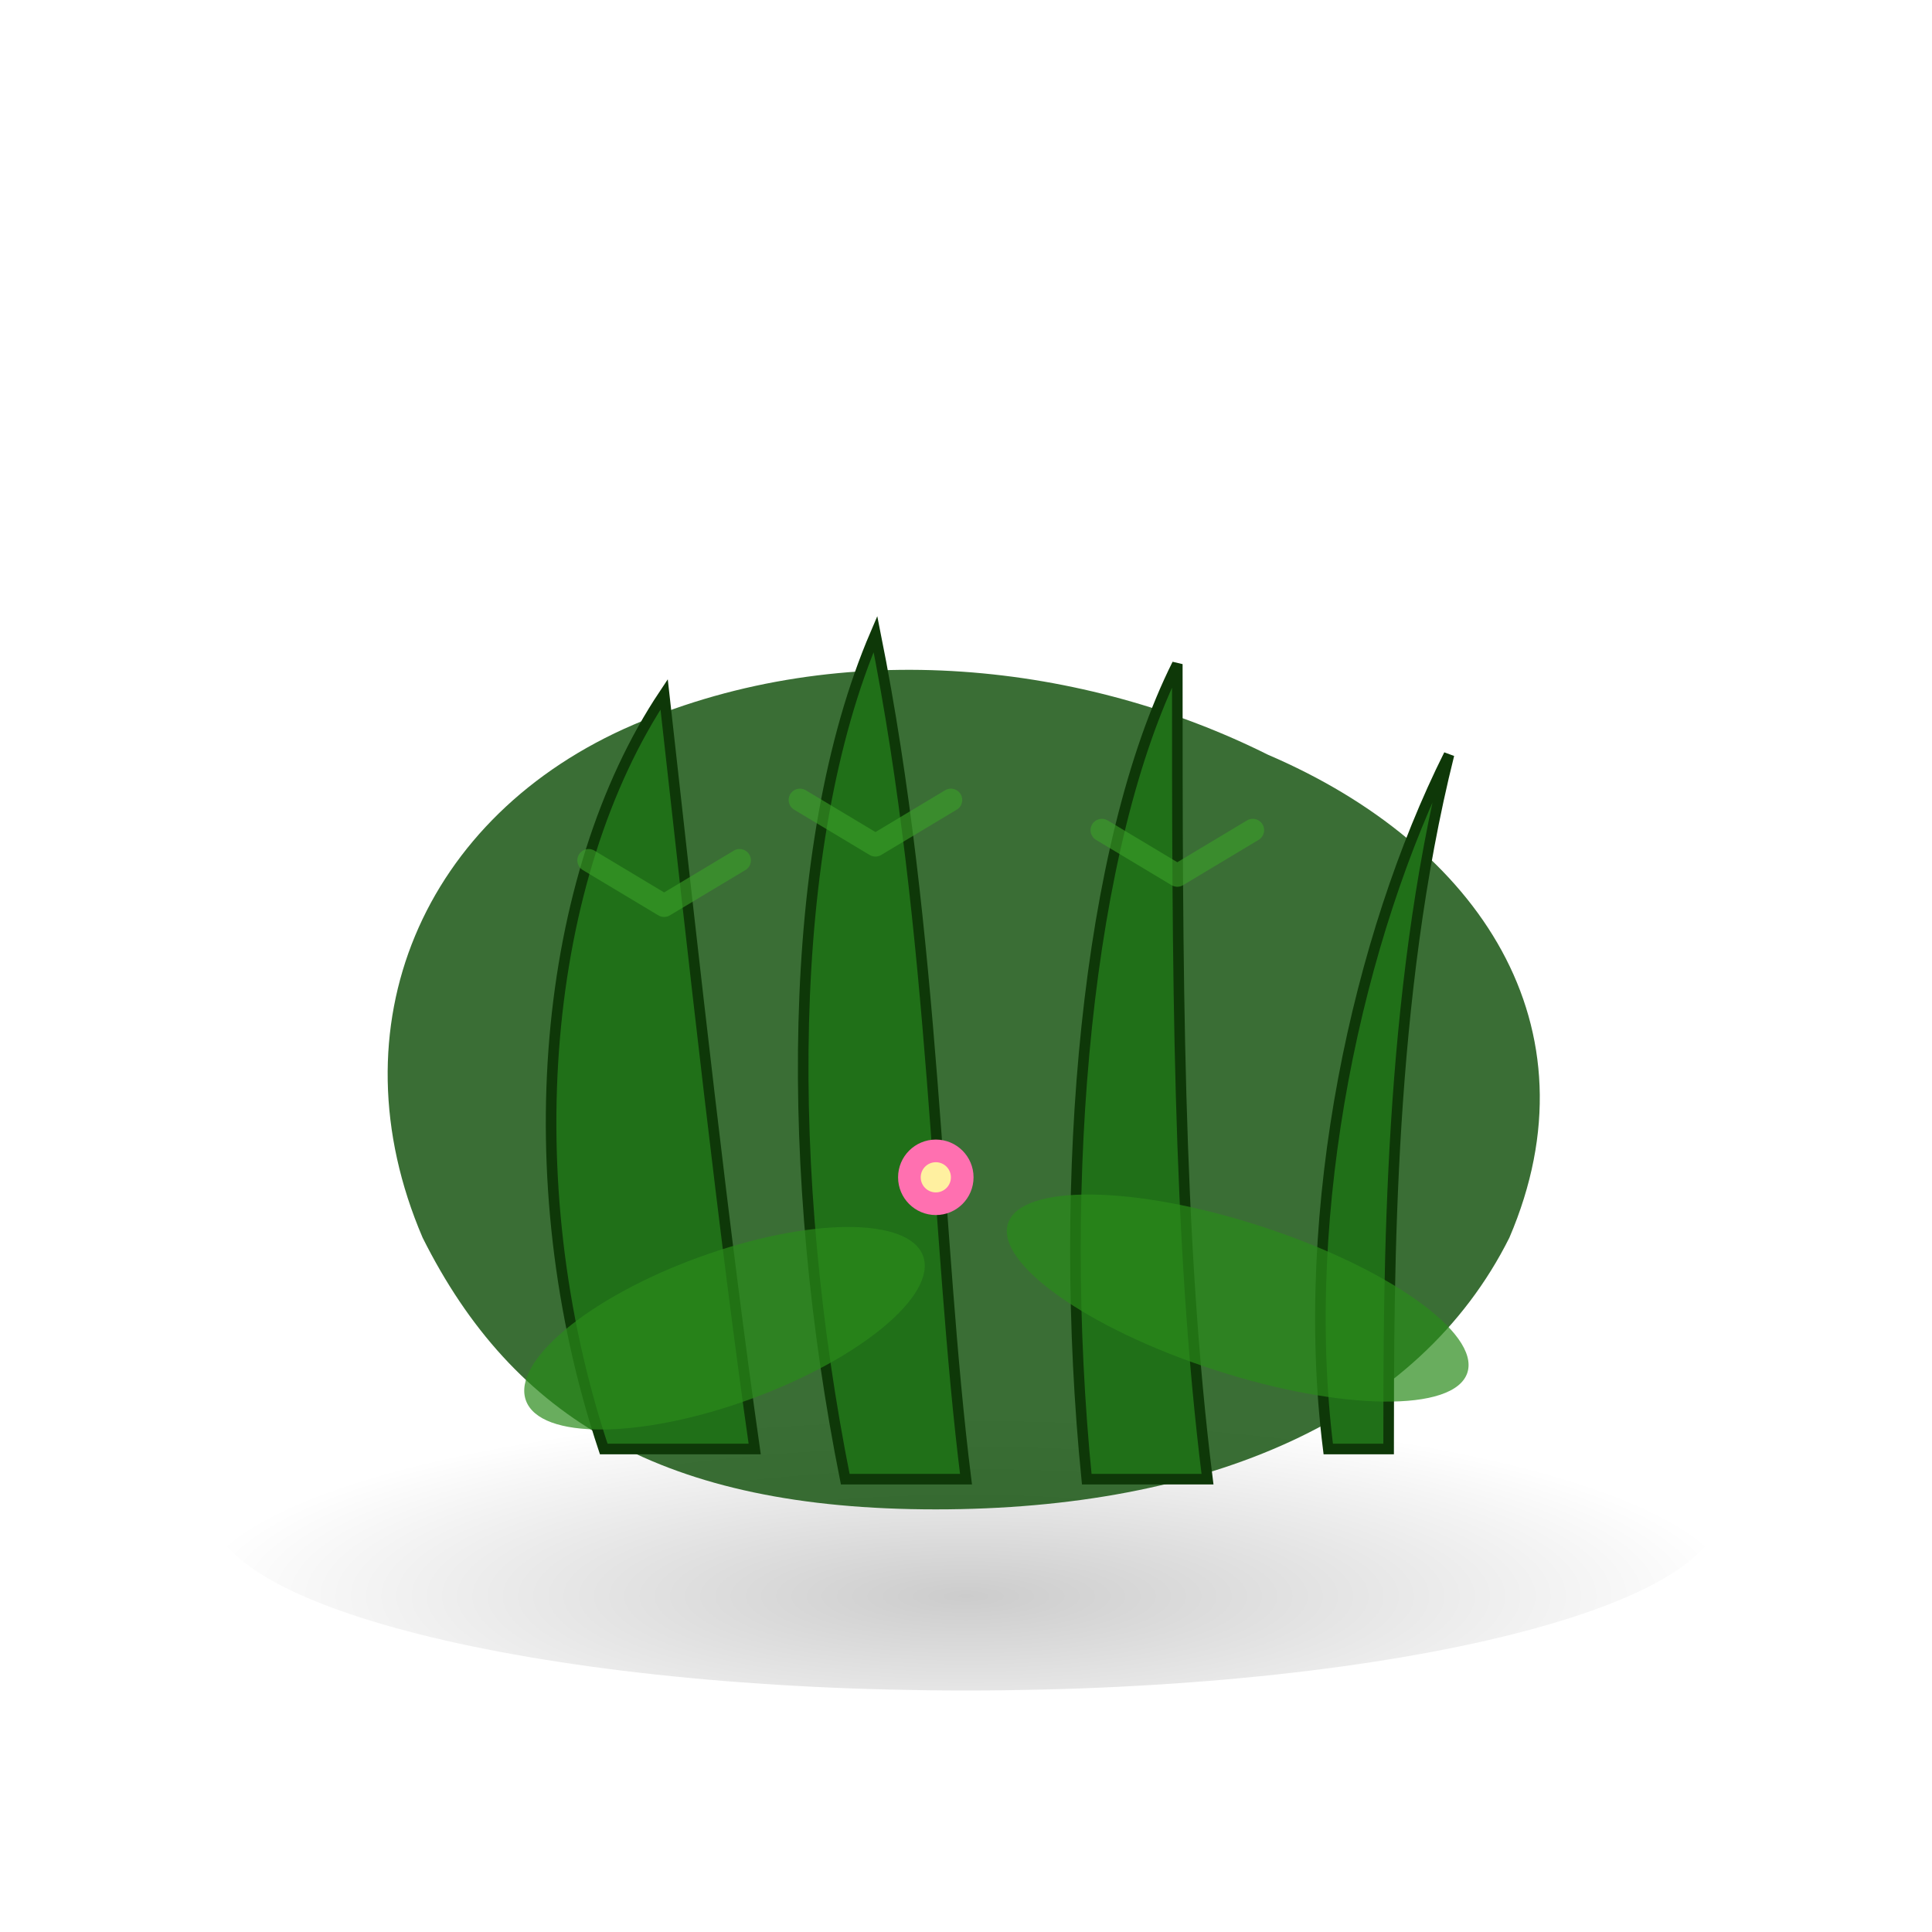
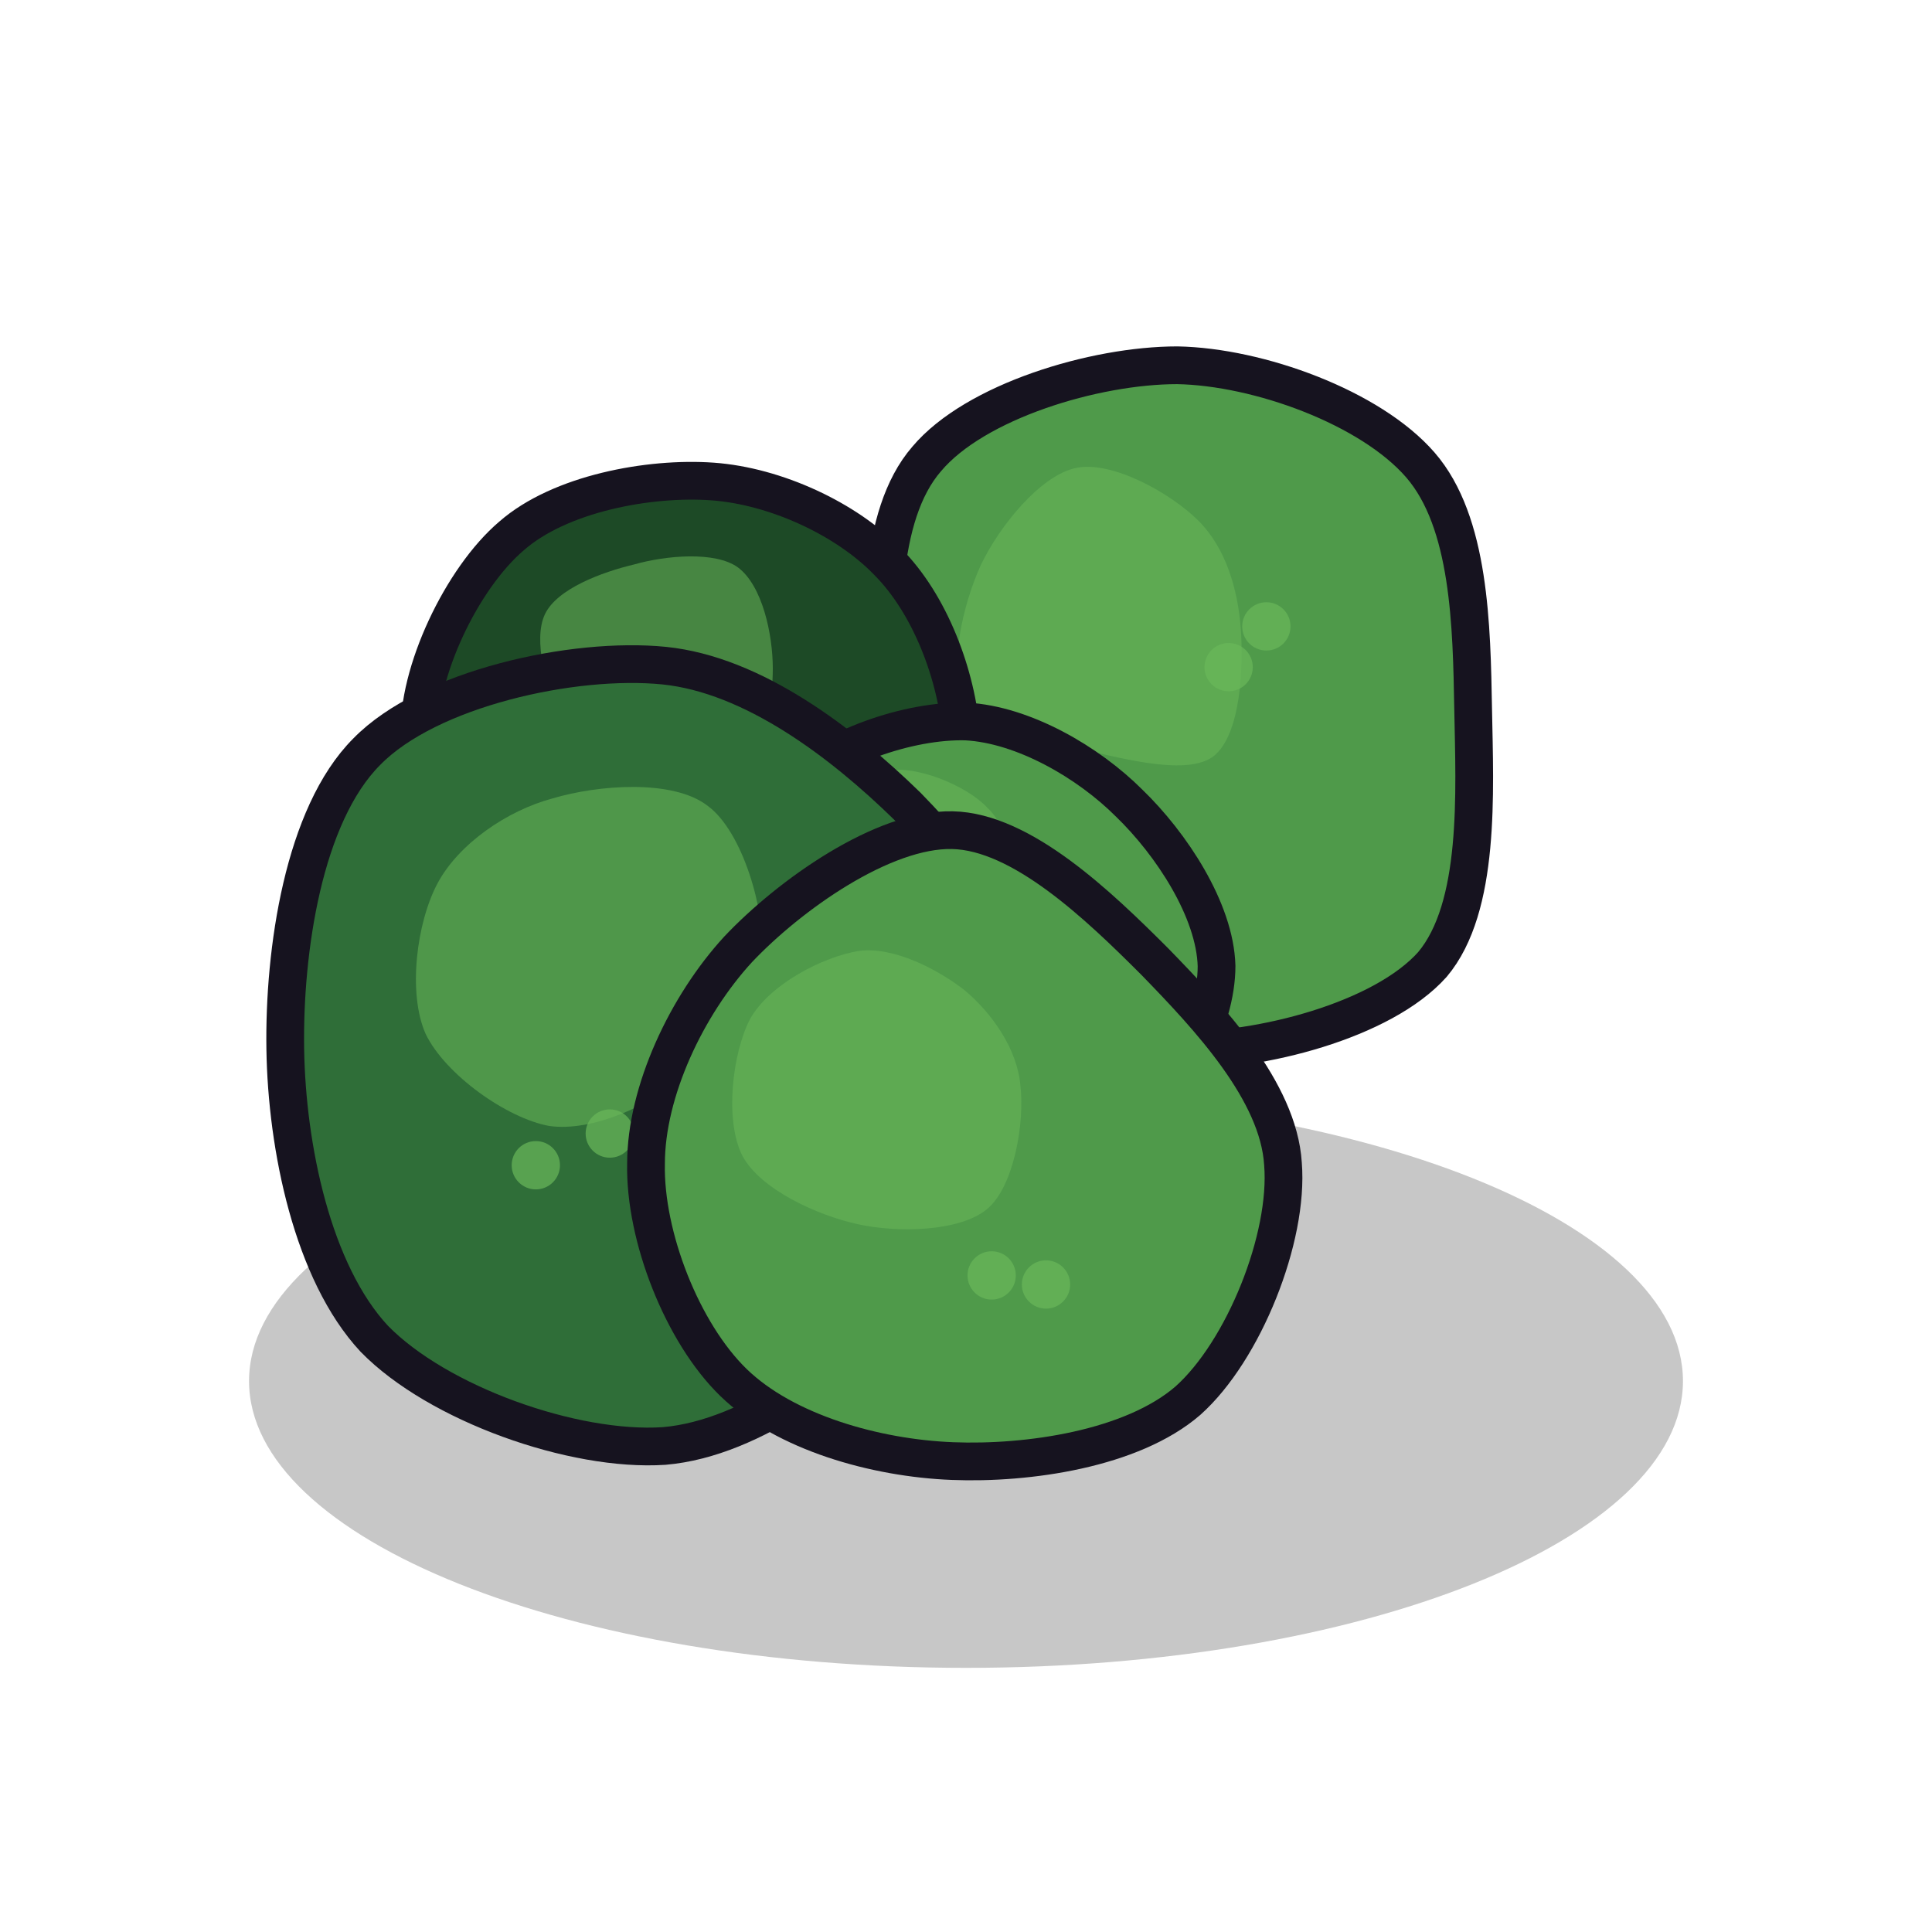
<svg xmlns="http://www.w3.org/2000/svg" width="128" height="128" viewBox="0 0 128 128">
-   <defs>
-     <radialGradient id="shadow" cx="50%" cy="74%" r="52%">
-       <stop offset="0%" stop-color="#000" stop-opacity="0.2" />
-       <stop offset="100%" stop-color="#000" stop-opacity="0" />
-     </radialGradient>
-   </defs>
-   <ellipse cx="64" cy="100" rx="50" ry="12" fill="url(#shadow)" />
-   <path d="M28 82 C22 68 28 54 42 48 C56 42 72 44 84 50 C98 56 106 68 100 82 C94 94 80 100 62 100 C44 100 34 94 28 82Z" fill="#185512" opacity="0.85" />
-   <g fill="#207018" stroke="#0e3808" stroke-width="0.7">
-     <path d="M40 96 C34 78 36 58 44 46 C46 64 48 82 50 96Z" />
-     <path d="M56 98 C52 78 52 56 58 42 C62 62 62 82 64 98Z" />
-     <path d="M72 98 C70 78 72 56 78 44 C78 64 78 82 80 98Z" />
-     <path d="M88 96 C86 80 90 62 96 50 C92 66 92 84 92 96Z" />
-   </g>
-   <g stroke="#3aa028" stroke-width="1.5" opacity="0.6" stroke-linecap="round">
-     <path d="M44 60 l-5 -3 M44 60 l5 -3" />
-     <path d="M58 56 l-5 -3 M58 56 l5 -3" />
-     <path d="M78 58 l-5 -3 M78 58 l5 -3" />
-   </g>
-   <ellipse cx="48" cy="88" rx="14" ry="5" transform="rotate(-20 48 88)" fill="#2a8a1a" opacity="0.7" />
-   <ellipse cx="82" cy="86" rx="16" ry="5" transform="rotate(18 82 86)" fill="#2a8a1a" opacity="0.7" />
-   <circle cx="62" cy="78" r="2.5" fill="#ff70b0" />
-   <circle cx="62" cy="78" r="1" fill="#fff0a0" />
+   <ellipse cx="64.0" cy="91.5" rx="47.5" ry="19.0" fill="#000000" opacity="0.22" />
+   <path d="M 97.6 47.0 C 97.7 52.5, 98.1 60.1, 94.9 63.9 C 91.6 67.6, 83.5 69.7, 78.0 69.6 C 72.5 69.4, 65.2 66.8, 61.9 63.0 C 58.7 59.2, 58.6 52.4, 58.5 47.0 C 58.4 41.5, 58.1 34.2, 61.4 30.4 C 64.6 26.6, 72.5 24.2, 78.0 24.2 C 83.4 24.3, 90.8 27.0, 94.1 30.8 C 97.4 34.6, 97.5 41.5, 97.6 47.0 Z" fill="#4f9a4a" stroke="#16131f" stroke-width="2.5" stroke-linejoin="round" />
+   <path d="M 82.2 41.6 C 82.4 44.2, 82.2 48.7, 80.4 50.1 C 78.7 51.4, 74.6 50.3, 71.9 49.7 C 69.1 49.1, 65.1 48.4, 63.9 46.3 C 62.8 44.3, 63.8 40.0, 65.0 37.4 C 66.2 34.9, 68.9 31.5, 71.3 31.0 C 73.7 30.5, 77.6 32.7, 79.4 34.5 C 81.2 36.3, 82.0 39.0, 82.2 41.6 Z" fill="#69b85a" opacity="0.55" />
+   <circle cx="83.9" cy="41.5" r="1.6" fill="#69b85a" opacity="0.7" />
+   <circle cx="81.4" cy="44.2" r="1.6" fill="#69b85a" opacity="0.7" />
+   <path d="M 63.7 48.8 C 64.0 53.0, 63.4 59.5, 60.6 62.2 C 57.9 65.0, 51.4 65.6, 47.2 65.4 C 43.0 65.1, 38.6 63.4, 35.4 60.7 C 32.1 57.9, 28.1 53.0, 27.8 48.8 C 27.6 44.6, 30.6 38.3, 33.9 35.5 C 37.1 32.7, 43.0 31.6, 47.2 31.9 C 51.4 32.2, 56.1 34.4, 58.8 37.2 C 61.6 40.0, 63.4 44.7, 63.7 48.8 Z" fill="#1d4a26" stroke="#16131f" stroke-width="2.5" stroke-linejoin="round" />
+   <path d="M 51.2 44.3 C 51.2 46.6, 50.6 49.9, 49.1 51.2 C 47.5 52.4, 43.9 52.4, 41.9 51.8 C 39.9 51.1, 38.1 49.3, 37.1 47.4 C 36.2 45.6, 35.3 42.4, 36.1 40.7 C 36.9 39.0, 39.9 37.9, 42.0 37.4 C 44.1 36.8, 47.4 36.5, 48.9 37.6 C 50.5 38.8, 51.2 42.0, 51.2 44.3 Z" fill="#69b85a" opacity="0.55" />
+   <circle cx="42.6" cy="45.0" r="1.6" fill="#69b85a" opacity="0.7" />
+   <circle cx="42.2" cy="51.9" r="1.6" fill="#69b85a" opacity="0.7" />
+   <path d="M 80.6 64.0 C 80.6 67.7, 78.1 72.1, 75.3 75.3 C 72.6 78.5, 68.0 82.9, 64.0 83.1 C 60.0 83.3, 54.4 79.6, 51.6 76.4 C 48.8 73.2, 47.2 68.0, 47.3 64.0 C 47.3 60.0, 49.4 54.9, 52.2 52.2 C 55.0 49.5, 60.2 47.7, 64.0 47.8 C 67.8 48.0, 72.1 50.5, 74.8 53.2 C 77.6 55.9, 80.5 60.3, 80.6 64.0 Z" fill="#4f9a4a" stroke="#16131f" stroke-width="2.5" stroke-linejoin="round" />
+   <path d="M 67.2 59.6 C 67.3 61.8, 67.5 65.5, 66.1 66.6 C 64.7 67.8, 60.9 67.1, 59.0 66.4 C 57.0 65.7, 55.2 64.3, 54.3 62.6 C 53.5 61.0, 53.2 58.4, 53.9 56.5 C 54.6 54.6, 56.6 51.6, 58.6 51.1 C 60.5 50.6, 64.0 52.0, 65.4 53.5 C 66.9 54.9, 67.1 57.4, 67.2 59.6 Z" fill="#69b85a" opacity="0.55" />
+   <circle cx="70.2" cy="69.5" r="1.6" fill="#69b85a" opacity="0.7" />
+   <circle cx="66.4" cy="70.2" r="1.6" fill="#69b85a" opacity="0.7" />
+   <path d="M 69.4 69.5 C 69.5 75.0, 64.7 81.7, 60.5 86.0 C 56.2 90.4, 49.9 95.3, 44.0 95.8 C 38.0 96.2, 29.0 93.0, 24.8 88.7 C 20.7 84.3, 19.0 76.0, 18.9 69.5 C 18.8 63.0, 20.1 54.0, 24.3 49.8 C 28.4 45.6, 38.0 43.5, 44.0 44.1 C 49.9 44.7, 55.8 49.2, 60.1 53.4 C 64.3 57.7, 69.4 64.1, 69.4 69.5 Z" fill="#2f6e38" stroke="#16131f" stroke-width="2.5" stroke-linejoin="round" />
+   <path d="M 50.5 63.3 C 50.2 66.3, 47.7 69.4, 45.4 71.3 C 43.1 73.2, 39.3 75.0, 36.4 74.6 C 33.6 74.1, 29.5 71.2, 28.2 68.5 C 27.0 65.8, 27.6 61.1, 29.0 58.5 C 30.4 55.9, 33.6 53.7, 36.6 52.9 C 39.6 52.0, 44.6 51.6, 46.9 53.4 C 49.2 55.1, 50.7 60.3, 50.5 63.3 Z" fill="#69b85a" opacity="0.55" />
+   <circle cx="40.4" cy="75.1" r="1.6" fill="#69b85a" opacity="0.7" />
+   <circle cx="35.5" cy="77.2" r="1.6" fill="#69b85a" opacity="0.7" />
+   <path d="M 85.0 77.1 C 85.4 82.0, 82.4 89.5, 78.7 92.8 C 75.0 96.0, 68.1 97.0, 63.1 96.8 C 58.0 96.6, 52.0 94.9, 48.6 91.6 C 45.2 88.3, 42.7 81.9, 42.8 77.1 C 42.8 72.3, 45.5 66.6, 48.9 62.9 C 52.3 59.3, 58.5 54.9, 63.1 55.0 C 67.7 55.1, 72.8 60.0, 76.5 63.7 C 80.1 67.4, 84.7 72.3, 85.0 77.1 Z" fill="#4f9a4a" stroke="#16131f" stroke-width="2.5" stroke-linejoin="round" />
+   <path d="M 67.6 71.9 C 67.9 74.3, 67.2 78.6, 65.4 80.1 C 63.6 81.6, 59.5 81.7, 56.8 81.1 C 54.1 80.5, 50.4 78.8, 49.2 76.6 C 48.0 74.3, 48.5 69.8, 49.7 67.5 C 51.0 65.2, 54.5 63.4, 56.9 63.0 C 59.2 62.7, 62.1 64.2, 63.9 65.6 C 65.7 67.1, 67.4 69.5, 67.6 71.9 Z" fill="#69b85a" opacity="0.55" />
+   <circle cx="69.3" cy="85.1" r="1.6" fill="#69b85a" opacity="0.7" />
+   <circle cx="65.7" cy="84.5" r="1.6" fill="#69b85a" opacity="0.7" />
</svg>
